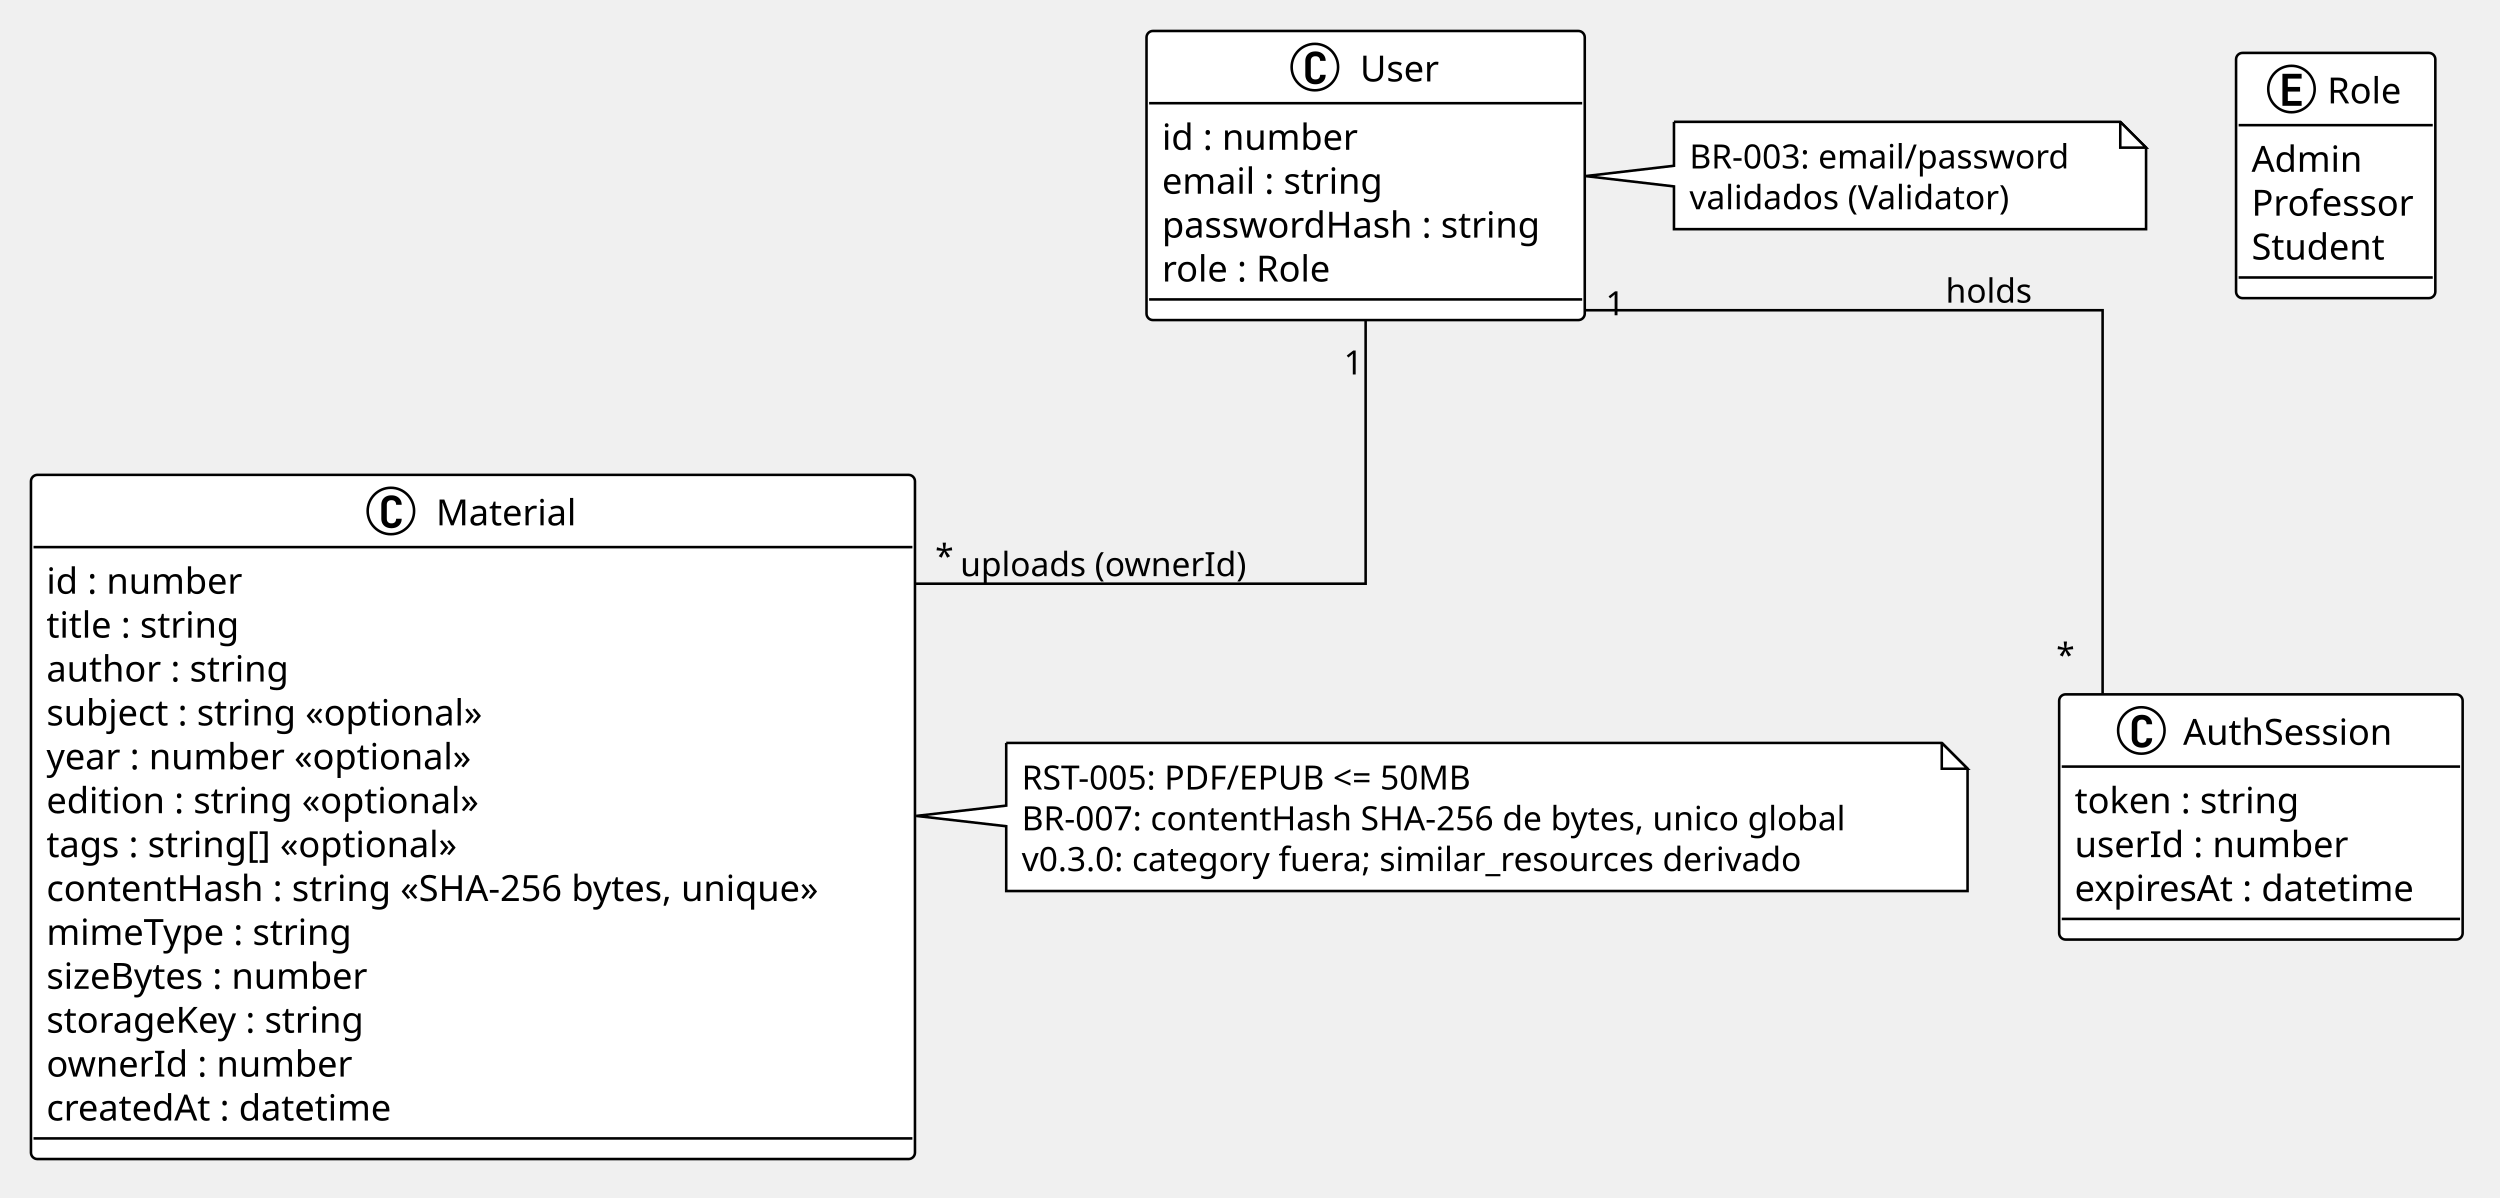
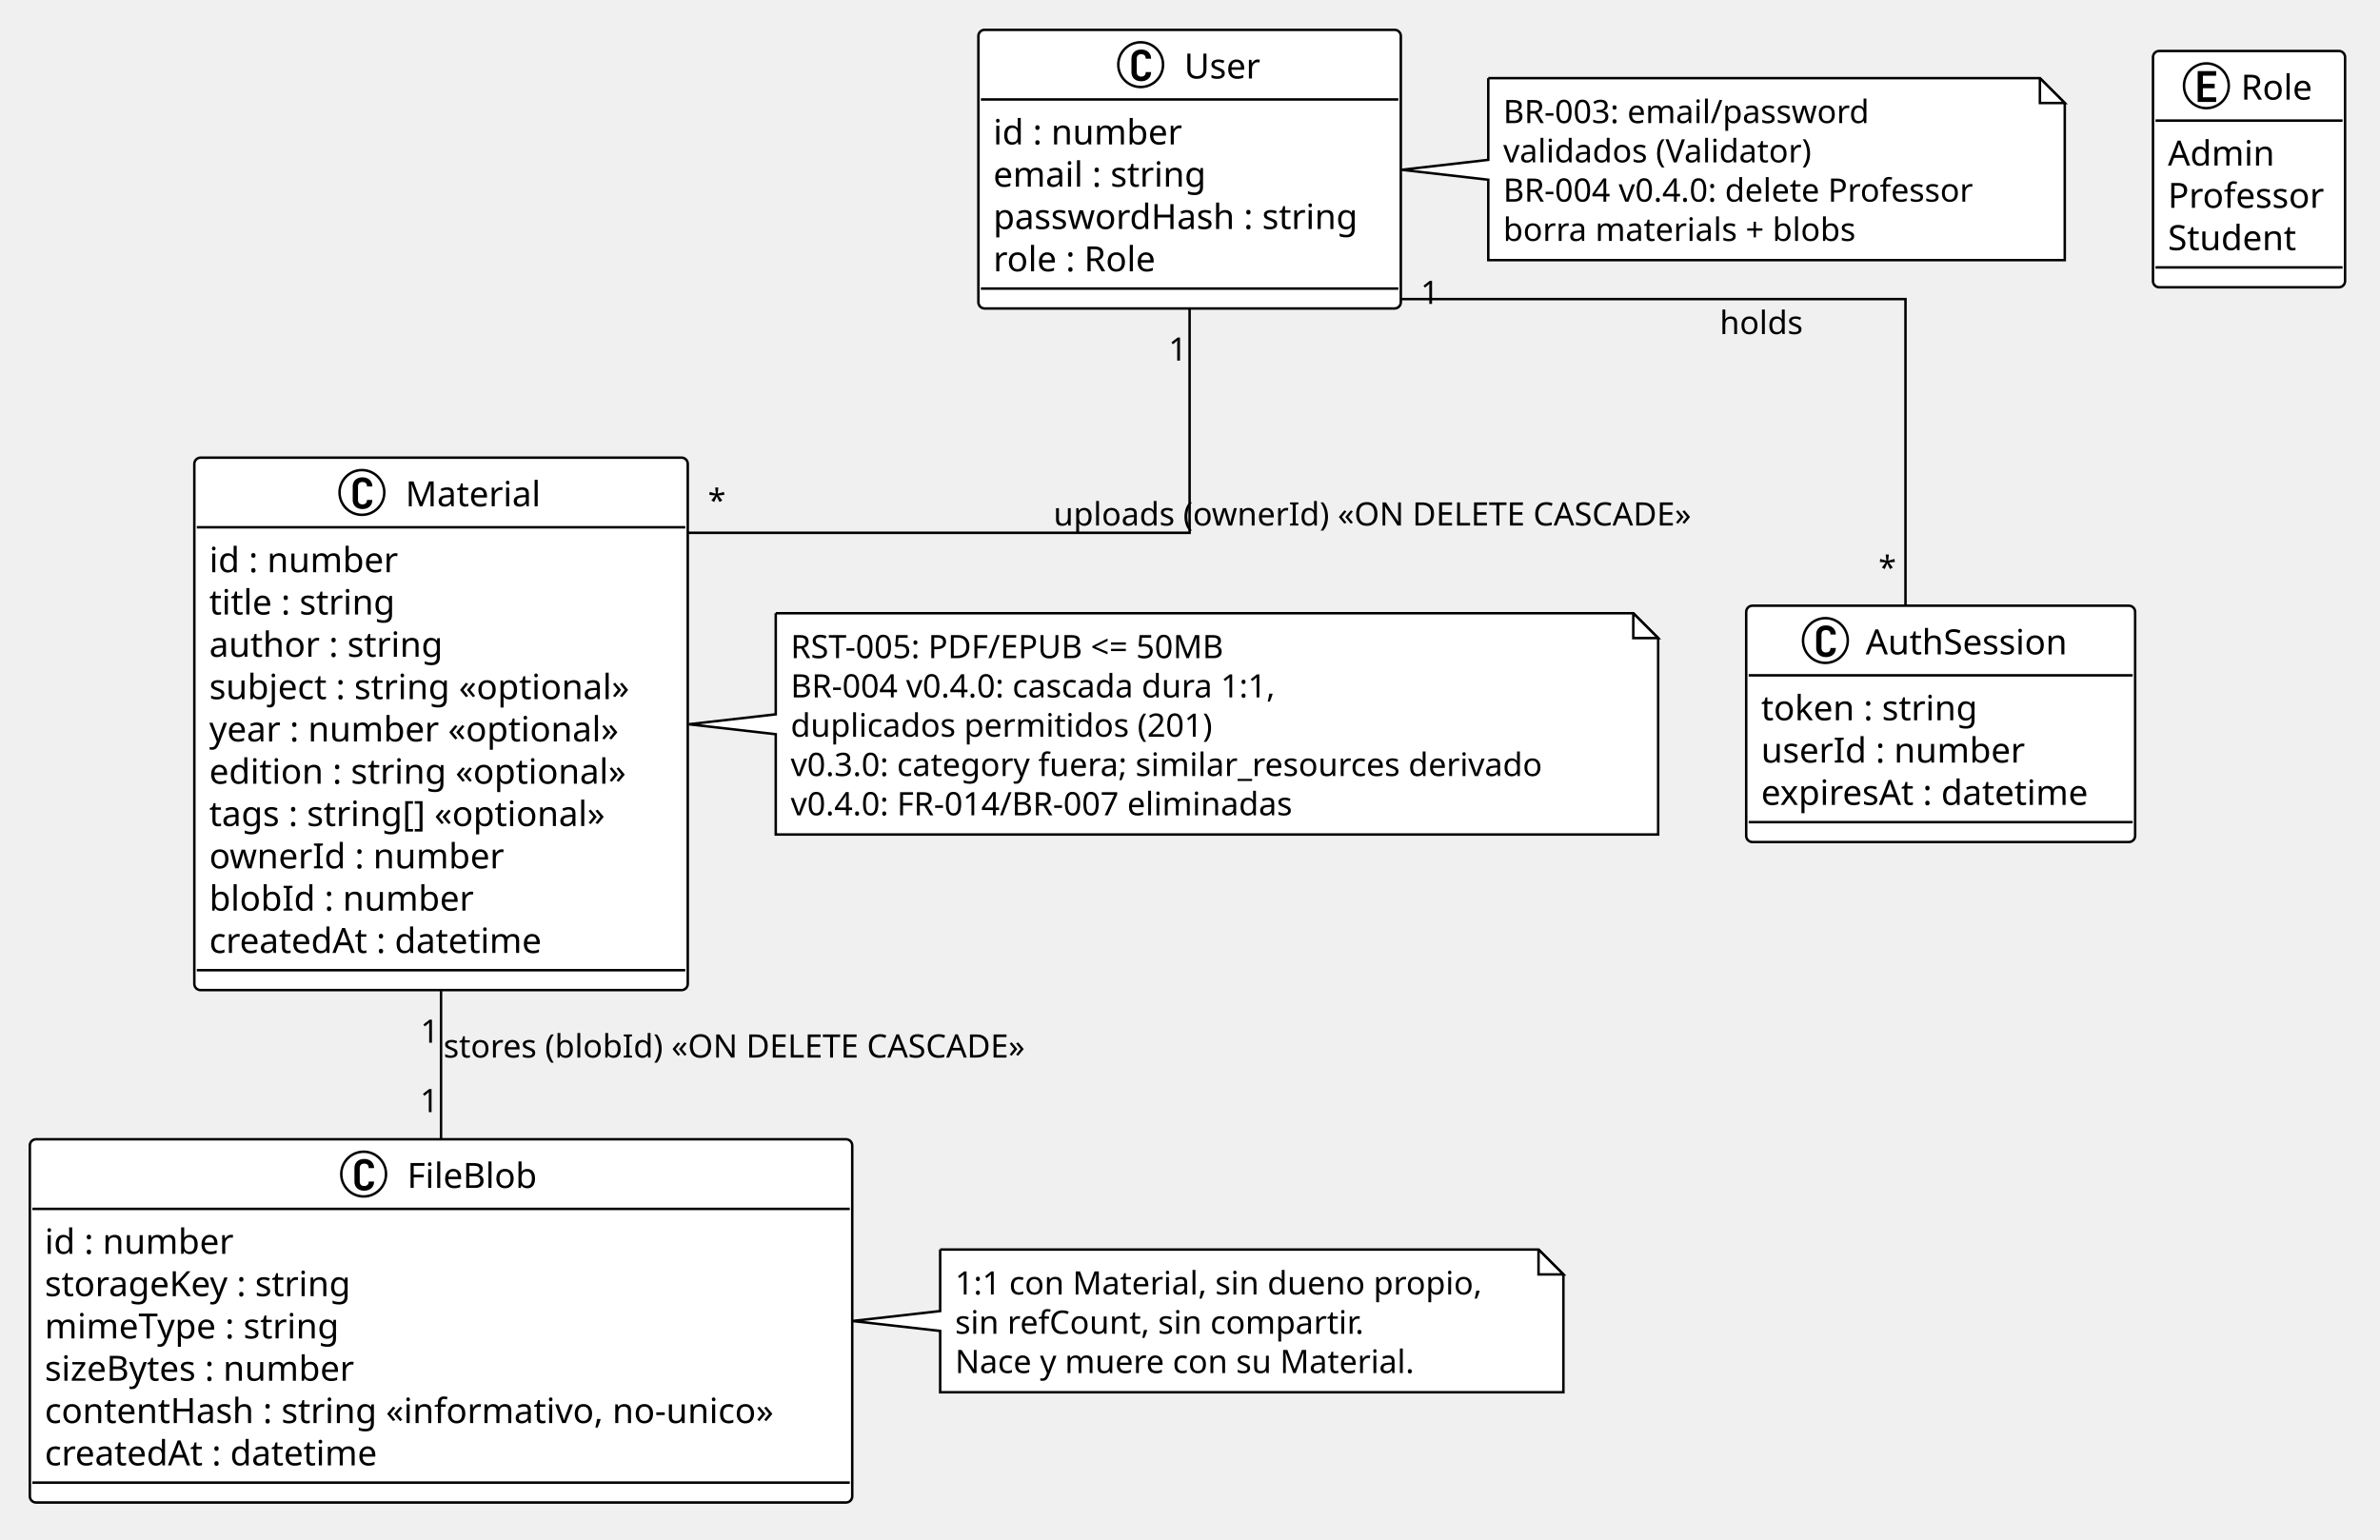
- <svg xmlns="http://www.w3.org/2000/svg" version="1.1" data-diagram-type="CLASS" style="width:969px;height:464px;background:#FFFFFF;" width="969px" height="464px" viewBox="0 0 969 464" zoomAndPan="magnify" preserveAspectRatio="none" contentStyleType="text/css">
+ <svg xmlns="http://www.w3.org/2000/svg" version="1.1" data-diagram-type="CLASS" style="width:957px;height:619px;background:#FFFFFF;" width="957px" height="619px" viewBox="0 0 957 619" zoomAndPan="magnify" preserveAspectRatio="none" contentStyleType="text/css">
  <defs />
  <g font-family="sans-serif" lengthAdjust="spacing">
    <g class="entity" data-qualified-name="Role" id="ent0001" data-source-line="4">
-       <rect x="866.7" y="20.51" width="77.235" height="95.044" fill="#FFF" style="stroke:#000;stroke-width:1;" rx="2.5" ry="2.5" />
-       <ellipse cx="888.17" cy="34.51" rx="9" ry="9" fill="#FFF" style="stroke:#000;stroke-width:1;" />
-       <path d="M884.67,41.01 L884.67,28.604 L892.108,28.604 L892.108,30.463 L886.764,30.463 L886.764,33.697 L891.514,33.697 L891.514,35.494 L886.764,35.494 L886.764,39.135 L892.108,39.135 L892.108,41.01 L884.67,41.01 Z " fill="#000" />
-       <text x="902.052" y="40.078" fill="#000" font-size="14" textLength="30.413" font-family="Verdana">Role</text>
-       <line x1="867.7" y1="48.51" x2="942.935" y2="48.51" style="stroke:#000;stroke-width:1;" />
-       <text x="872.7" y="66.585" fill="#000" font-size="14" textLength="44.611" font-family="Verdana">Admin</text>
-       <text x="872.7" y="83.6" fill="#000" font-size="14" textLength="65.235" font-family="Verdana">Professor</text>
-       <text x="872.7" y="100.614" fill="#000" font-size="14" textLength="55.385" font-family="Verdana">Student</text>
-       <line x1="867.7" y1="107.554" x2="942.935" y2="107.554" style="stroke:#000;stroke-width:1;" />
+       <rect x="865.72" y="20.5" width="77.235" height="95.044" fill="#FFF" style="stroke:#000;stroke-width:1;" rx="2.5" ry="2.5" />
+       <ellipse cx="887.19" cy="34.5" rx="9" ry="9" fill="#FFF" style="stroke:#000;stroke-width:1;" />
+       <path d="M883.69,41 L883.69,28.594 L891.128,28.594 L891.128,30.453 L885.784,30.453 L885.784,33.688 L890.534,33.688 L890.534,35.484 L885.784,35.484 L885.784,39.125 L891.128,39.125 L891.128,41 L883.69,41 Z " fill="#000" />
+       <text x="901.072" y="40.068" fill="#000" font-size="14" textLength="30.413" font-family="Verdana">Role</text>
+       <line x1="866.72" y1="48.5" x2="941.955" y2="48.5" style="stroke:#000;stroke-width:1;" />
+       <text x="871.72" y="66.575" fill="#000" font-size="14" textLength="44.611" font-family="Verdana">Admin</text>
+       <text x="871.72" y="83.59" fill="#000" font-size="14" textLength="65.235" font-family="Verdana">Professor</text>
+       <text x="871.72" y="100.604" fill="#000" font-size="14" textLength="55.385" font-family="Verdana">Student</text>
+       <line x1="866.72" y1="107.544" x2="941.955" y2="107.544" style="stroke:#000;stroke-width:1;" />
    </g>
    <g class="entity" data-qualified-name="User" id="ent0002" data-source-line="10">
-       <rect x="444.39" y="12" width="169.862" height="112.059" fill="#FFF" style="stroke:#000;stroke-width:1;" rx="2.5" ry="2.5" />
-       <ellipse cx="509.643" cy="26" rx="9" ry="9" fill="#FFF" style="stroke:#000;stroke-width:1;" />
-       <path d="M509.878,32.672 Q508.675,32.672 507.784,32.219 Q506.909,31.766 506.425,30.953 Q505.94,30.125 505.94,29 L505.94,23.594 Q505.94,22.469 506.425,21.656 Q506.909,20.828 507.784,20.375 Q508.675,19.922 509.878,19.922 Q511.065,19.922 511.94,20.375 Q512.831,20.828 513.331,21.656 Q513.831,22.469 513.831,23.594 L511.675,23.594 Q511.675,22.719 511.206,22.266 Q510.753,21.797 509.878,21.797 Q509.018,21.797 508.534,22.266 Q508.065,22.719 508.065,23.594 L508.065,29 Q508.065,29.859 508.534,30.328 Q509.018,30.797 509.878,30.797 Q510.753,30.797 511.206,30.328 Q511.675,29.859 511.675,29 L513.831,29 Q513.831,30.125 513.331,30.953 Q512.831,31.766 511.94,32.219 Q511.065,32.672 509.878,32.672 Z " fill="#000" />
-       <text x="527.143" y="31.568" fill="#000" font-size="14" textLength="31.855" font-family="Verdana">User</text>
-       <line x1="445.39" y1="40" x2="613.252" y2="40" style="stroke:#000;stroke-width:1;" />
-       <text x="450.39" y="58.075" fill="#000" font-size="14" textLength="83.139" font-family="Verdana">id : number</text>
-       <text x="450.39" y="75.09" fill="#000" font-size="14" textLength="94.459" font-family="Verdana">email : string</text>
-       <text x="450.39" y="92.104" fill="#000" font-size="14" textLength="157.862" font-family="Verdana">passwordHash : string</text>
-       <text x="450.39" y="109.119" fill="#000" font-size="14" textLength="73.268" font-family="Verdana">role : Role</text>
-       <line x1="445.39" y1="116.059" x2="613.252" y2="116.059" style="stroke:#000;stroke-width:1;" />
+       <rect x="393.41" y="12" width="169.862" height="112.059" fill="#FFF" style="stroke:#000;stroke-width:1;" rx="2.5" ry="2.5" />
+       <ellipse cx="458.663" cy="26" rx="9" ry="9" fill="#FFF" style="stroke:#000;stroke-width:1;" />
+       <path d="M458.898,32.672 Q457.695,32.672 456.804,32.219 Q455.929,31.766 455.445,30.953 Q454.96,30.125 454.96,29 L454.96,23.594 Q454.96,22.469 455.445,21.656 Q455.929,20.828 456.804,20.375 Q457.695,19.922 458.898,19.922 Q460.085,19.922 460.96,20.375 Q461.851,20.828 462.351,21.656 Q462.851,22.469 462.851,23.594 L460.695,23.594 Q460.695,22.719 460.226,22.266 Q459.773,21.797 458.898,21.797 Q458.038,21.797 457.554,22.266 Q457.085,22.719 457.085,23.594 L457.085,29 Q457.085,29.859 457.554,30.328 Q458.038,30.797 458.898,30.797 Q459.773,30.797 460.226,30.328 Q460.695,29.859 460.695,29 L462.851,29 Q462.851,30.125 462.351,30.953 Q461.851,31.766 460.96,32.219 Q460.085,32.672 458.898,32.672 Z " fill="#000" />
+       <text x="476.163" y="31.568" fill="#000" font-size="14" textLength="31.855" font-family="Verdana">User</text>
+       <line x1="394.41" y1="40" x2="562.272" y2="40" style="stroke:#000;stroke-width:1;" />
+       <text x="399.41" y="58.075" fill="#000" font-size="14" textLength="83.139" font-family="Verdana">id : number</text>
+       <text x="399.41" y="75.09" fill="#000" font-size="14" textLength="94.459" font-family="Verdana">email : string</text>
+       <text x="399.41" y="92.104" fill="#000" font-size="14" textLength="157.862" font-family="Verdana">passwordHash : string</text>
+       <text x="399.41" y="109.119" fill="#000" font-size="14" textLength="73.268" font-family="Verdana">role : Role</text>
+       <line x1="394.41" y1="116.059" x2="562.272" y2="116.059" style="stroke:#000;stroke-width:1;" />
    </g>
    <g class="entity" data-qualified-name="Material" id="ent0003" data-source-line="17">
-       <rect x="12" y="184.06" width="342.641" height="265.19" fill="#FFF" style="stroke:#000;stroke-width:1;" rx="2.5" ry="2.5" />
-       <ellipse cx="151.505" cy="198.06" rx="9" ry="9" fill="#FFF" style="stroke:#000;stroke-width:1;" />
-       <path d="M151.74,204.732 Q150.537,204.732 149.646,204.279 Q148.771,203.826 148.287,203.013 Q147.802,202.185 147.802,201.06 L147.802,195.654 Q147.802,194.529 148.287,193.716 Q148.771,192.888 149.646,192.435 Q150.537,191.982 151.74,191.982 Q152.927,191.982 153.802,192.435 Q154.693,192.888 155.193,193.716 Q155.693,194.529 155.693,195.654 L153.537,195.654 Q153.537,194.779 153.068,194.326 Q152.615,193.857 151.74,193.857 Q150.88,193.857 150.396,194.326 Q149.927,194.779 149.927,195.654 L149.927,201.06 Q149.927,201.919 150.396,202.388 Q150.88,202.857 151.74,202.857 Q152.615,202.857 153.068,202.388 Q153.537,201.919 153.537,201.06 L155.693,201.06 Q155.693,202.185 155.193,203.013 Q154.693,203.826 153.802,204.279 Q152.927,204.732 151.74,204.732 Z " fill="#000" />
-       <text x="169.005" y="203.628" fill="#000" font-size="14" textLength="56.13" font-family="Verdana">Material</text>
-       <line x1="13" y1="212.06" x2="353.641" y2="212.06" style="stroke:#000;stroke-width:1;" />
-       <text x="18" y="230.135" fill="#000" font-size="14" textLength="83.139" font-family="Verdana">id : number</text>
-       <text x="18" y="247.15" fill="#000" font-size="14" textLength="83.467" font-family="Verdana">title : string</text>
-       <text x="18" y="264.164" fill="#000" font-size="14" textLength="102.525" font-family="Verdana">author : string</text>
-       <text x="18" y="281.179" fill="#000" font-size="14" textLength="186.409" font-family="Verdana">subject : string «optional»</text>
-       <text x="18" y="298.194" fill="#000" font-size="14" textLength="180.735" font-family="Verdana">year : number «optional»</text>
-       <text x="18" y="315.208" fill="#000" font-size="14" textLength="183.183" font-family="Verdana">edition : string «optional»</text>
-       <text x="18" y="332.223" fill="#000" font-size="14" textLength="178.22" font-family="Verdana">tags : string[] «optional»</text>
-       <text x="18" y="349.238" fill="#000" font-size="14" textLength="330.641" font-family="Verdana">contentHash : string «SHA-256 bytes, unique»</text>
-       <text x="18" y="366.252" fill="#000" font-size="14" textLength="129.801" font-family="Verdana">mimeType : string</text>
-       <text x="18" y="383.267" fill="#000" font-size="14" textLength="136.438" font-family="Verdana">sizeBytes : number</text>
-       <text x="18" y="400.282" fill="#000" font-size="14" textLength="135.488" font-family="Verdana">storageKey : string</text>
-       <text x="18" y="417.296" fill="#000" font-size="14" textLength="128.317" font-family="Verdana">ownerId : number</text>
-       <text x="18" y="434.311" fill="#000" font-size="14" textLength="146.187" font-family="Verdana">createdAt : datetime</text>
-       <line x1="13" y1="441.25" x2="353.641" y2="441.25" style="stroke:#000;stroke-width:1;" />
+       <rect x="78.14" y="184.06" width="198.409" height="214.146" fill="#FFF" style="stroke:#000;stroke-width:1;" rx="2.5" ry="2.5" />
+       <ellipse cx="145.53" cy="198.06" rx="9" ry="9" fill="#FFF" style="stroke:#000;stroke-width:1;" />
+       <path d="M145.764,204.732 Q144.561,204.732 143.67,204.279 Q142.795,203.826 142.311,203.013 Q141.827,202.185 141.827,201.06 L141.827,195.654 Q141.827,194.529 142.311,193.716 Q142.795,192.888 143.67,192.435 Q144.561,191.982 145.764,191.982 Q146.952,191.982 147.827,192.435 Q148.717,192.888 149.217,193.716 Q149.717,194.529 149.717,195.654 L147.561,195.654 Q147.561,194.779 147.092,194.326 Q146.639,193.857 145.764,193.857 Q144.905,193.857 144.42,194.326 Q143.952,194.779 143.952,195.654 L143.952,201.06 Q143.952,201.919 144.42,202.388 Q144.905,202.857 145.764,202.857 Q146.639,202.857 147.092,202.388 Q147.561,201.919 147.561,201.06 L149.717,201.06 Q149.717,202.185 149.217,203.013 Q148.717,203.826 147.827,204.279 Q146.952,204.732 145.764,204.732 Z " fill="#000" />
+       <text x="163.03" y="203.628" fill="#000" font-size="14" textLength="56.13" font-family="Verdana">Material</text>
+       <line x1="79.14" y1="212.06" x2="275.549" y2="212.06" style="stroke:#000;stroke-width:1;" />
+       <text x="84.14" y="230.135" fill="#000" font-size="14" textLength="83.139" font-family="Verdana">id : number</text>
+       <text x="84.14" y="247.15" fill="#000" font-size="14" textLength="83.467" font-family="Verdana">title : string</text>
+       <text x="84.14" y="264.164" fill="#000" font-size="14" textLength="102.525" font-family="Verdana">author : string</text>
+       <text x="84.14" y="281.179" fill="#000" font-size="14" textLength="186.409" font-family="Verdana">subject : string «optional»</text>
+       <text x="84.14" y="298.194" fill="#000" font-size="14" textLength="180.735" font-family="Verdana">year : number «optional»</text>
+       <text x="84.14" y="315.208" fill="#000" font-size="14" textLength="183.183" font-family="Verdana">edition : string «optional»</text>
+       <text x="84.14" y="332.223" fill="#000" font-size="14" textLength="178.22" font-family="Verdana">tags : string[] «optional»</text>
+       <text x="84.14" y="349.238" fill="#000" font-size="14" textLength="128.317" font-family="Verdana">ownerId : number</text>
+       <text x="84.14" y="366.252" fill="#000" font-size="14" textLength="114.974" font-family="Verdana">blobId : number</text>
+       <text x="84.14" y="383.267" fill="#000" font-size="14" textLength="146.187" font-family="Verdana">createdAt : datetime</text>
+       <line x1="79.14" y1="390.206" x2="275.549" y2="390.206" style="stroke:#000;stroke-width:1;" />
    </g>
-     <g class="entity" data-qualified-name="AuthSession" id="ent0004" data-source-line="33">
-       <rect x="798.13" y="269.13" width="156.389" height="95.044" fill="#FFF" style="stroke:#000;stroke-width:1;" rx="2.5" ry="2.5" />
-       <ellipse cx="829.979" cy="283.13" rx="9" ry="9" fill="#FFF" style="stroke:#000;stroke-width:1;" />
-       <path d="M830.213,289.802 Q829.01,289.802 828.12,289.349 Q827.245,288.896 826.76,288.083 Q826.276,287.255 826.276,286.13 L826.276,280.724 Q826.276,279.599 826.76,278.786 Q827.245,277.958 828.12,277.505 Q829.01,277.052 830.213,277.052 Q831.401,277.052 832.276,277.505 Q833.167,277.958 833.667,278.786 Q834.167,279.599 834.167,280.724 L832.01,280.724 Q832.01,279.849 831.542,279.396 Q831.088,278.927 830.213,278.927 Q829.354,278.927 828.87,279.396 Q828.401,279.849 828.401,280.724 L828.401,286.13 Q828.401,286.989 828.87,287.458 Q829.354,287.927 830.213,287.927 Q831.088,287.927 831.542,287.458 Q832.01,286.989 832.01,286.13 L834.167,286.13 Q834.167,287.255 833.667,288.083 Q833.167,288.896 832.276,289.349 Q831.401,289.802 830.213,289.802 Z " fill="#000" />
-       <text x="846.168" y="288.698" fill="#000" font-size="14" textLength="86.502" font-family="Verdana">AuthSession</text>
-       <line x1="799.13" y1="297.13" x2="953.519" y2="297.13" style="stroke:#000;stroke-width:1;" />
-       <text x="804.13" y="315.205" fill="#000" font-size="14" textLength="95.908" font-family="Verdana">token : string</text>
-       <text x="804.13" y="332.22" fill="#000" font-size="14" textLength="115.657" font-family="Verdana">userId : number</text>
-       <text x="804.13" y="349.234" fill="#000" font-size="14" textLength="144.389" font-family="Verdana">expiresAt : datetime</text>
-       <line x1="799.13" y1="356.174" x2="953.519" y2="356.174" style="stroke:#000;stroke-width:1;" />
+     <g class="entity" data-qualified-name="FileBlob" id="ent0004" data-source-line="30">
+       <rect x="12" y="458.2" width="330.685" height="146.088" fill="#FFF" style="stroke:#000;stroke-width:1;" rx="2.5" ry="2.5" />
+       <ellipse cx="146.228" cy="472.2" rx="9" ry="9" fill="#FFF" style="stroke:#000;stroke-width:1;" />
+       <path d="M146.462,478.872 Q145.259,478.872 144.369,478.419 Q143.494,477.966 143.009,477.153 Q142.525,476.325 142.525,475.2 L142.525,469.794 Q142.525,468.669 143.009,467.856 Q143.494,467.028 144.369,466.575 Q145.259,466.122 146.462,466.122 Q147.65,466.122 148.525,466.575 Q149.416,467.028 149.916,467.856 Q150.416,468.669 150.416,469.794 L148.259,469.794 Q148.259,468.919 147.791,468.466 Q147.337,467.997 146.462,467.997 Q145.603,467.997 145.119,468.466 Q144.65,468.919 144.65,469.794 L144.65,475.2 Q144.65,476.059 145.119,476.528 Q145.603,476.997 146.462,476.997 Q147.337,476.997 147.791,476.528 Q148.259,476.059 148.259,475.2 L150.416,475.2 Q150.416,476.325 149.916,477.153 Q149.416,477.966 148.525,478.419 Q147.65,478.872 146.462,478.872 Z " fill="#000" />
+       <text x="163.728" y="477.768" fill="#000" font-size="14" textLength="54.729" font-family="Verdana">FileBlob</text>
+       <line x1="13" y1="486.2" x2="341.685" y2="486.2" style="stroke:#000;stroke-width:1;" />
+       <text x="18" y="504.275" fill="#000" font-size="14" textLength="83.139" font-family="Verdana">id : number</text>
+       <text x="18" y="521.29" fill="#000" font-size="14" textLength="135.488" font-family="Verdana">storageKey : string</text>
+       <text x="18" y="538.304" fill="#000" font-size="14" textLength="129.801" font-family="Verdana">mimeType : string</text>
+       <text x="18" y="555.319" fill="#000" font-size="14" textLength="136.438" font-family="Verdana">sizeBytes : number</text>
+       <text x="18" y="572.334" fill="#000" font-size="14" textLength="318.685" font-family="Verdana">contentHash : string «informativo, no-unico»</text>
+       <text x="18" y="589.348" fill="#000" font-size="14" textLength="146.187" font-family="Verdana">createdAt : datetime</text>
+       <line x1="13" y1="596.288" x2="341.685" y2="596.288" style="stroke:#000;stroke-width:1;" />
    </g>
-     <g class="entity" data-qualified-name="GMN7" id="ent0008" data-source-line="43">
-       <path d="M390.01,287.96 L390.01,312.25 L355.12,316.25 L390.01,320.25 L390.01,345.358 A0,0 0 0 0 390.01,345.358 L762.626,345.358 A0,0 0 0 0 762.626,345.358 L762.626,297.96 L752.626,287.96 L390.01,287.96 A0,0 0 0 0 390.01,287.96" style="stroke:#000;stroke-width:1;" fill="#FFF" />
-       <path d="M752.626,287.96 L752.626,297.96 L762.626,297.96 L752.626,287.96" style="stroke:#000;stroke-width:1;" fill="#FFF" />
-       <text x="396.01" y="306.03" fill="#000" font-size="13" textLength="199.64" font-family="Verdana">RST-005: PDF/EPUB &lt;= 50MB</text>
-       <text x="396.01" y="321.829" fill="#000" font-size="13" textLength="351.616" font-family="Verdana">BR-007: contentHash SHA-256 de bytes, unico global</text>
-       <text x="396.01" y="337.628" fill="#000" font-size="13" textLength="333.817" font-family="Verdana">v0.3.0: category fuera; similar_resources derivado</text>
+     <g class="entity" data-qualified-name="AuthSession" id="ent0005" data-source-line="39">
+       <rect x="702.15" y="243.61" width="156.389" height="95.044" fill="#FFF" style="stroke:#000;stroke-width:1;" rx="2.5" ry="2.5" />
+       <ellipse cx="733.999" cy="257.61" rx="9" ry="9" fill="#FFF" style="stroke:#000;stroke-width:1;" />
+       <path d="M734.233,264.282 Q733.03,264.282 732.14,263.829 Q731.265,263.376 730.78,262.563 Q730.296,261.735 730.296,260.61 L730.296,255.204 Q730.296,254.079 730.78,253.266 Q731.265,252.438 732.14,251.985 Q733.03,251.532 734.233,251.532 Q735.421,251.532 736.296,251.985 Q737.187,252.438 737.687,253.266 Q738.187,254.079 738.187,255.204 L736.03,255.204 Q736.03,254.329 735.562,253.876 Q735.108,253.407 734.233,253.407 Q733.374,253.407 732.89,253.876 Q732.421,254.329 732.421,255.204 L732.421,260.61 Q732.421,261.469 732.89,261.938 Q733.374,262.407 734.233,262.407 Q735.108,262.407 735.562,261.938 Q736.03,261.469 736.03,260.61 L738.187,260.61 Q738.187,261.735 737.687,262.563 Q737.187,263.376 736.296,263.829 Q735.421,264.282 734.233,264.282 Z " fill="#000" />
+       <text x="750.188" y="263.178" fill="#000" font-size="14" textLength="86.502" font-family="Verdana">AuthSession</text>
+       <line x1="703.15" y1="271.61" x2="857.539" y2="271.61" style="stroke:#000;stroke-width:1;" />
+       <text x="708.15" y="289.685" fill="#000" font-size="14" textLength="95.908" font-family="Verdana">token : string</text>
+       <text x="708.15" y="306.7" fill="#000" font-size="14" textLength="115.657" font-family="Verdana">userId : number</text>
+       <text x="708.15" y="323.714" fill="#000" font-size="14" textLength="144.389" font-family="Verdana">expiresAt : datetime</text>
+       <line x1="703.15" y1="330.654" x2="857.539" y2="330.654" style="stroke:#000;stroke-width:1;" />
    </g>
-     <g class="entity" data-qualified-name="GMN10" id="ent0011" data-source-line="49">
-       <path d="M648.83,47.23 L648.83,64.25 L614.53,68.25 L648.83,72.25 L648.83,88.829 A0,0 0 0 0 648.83,88.829 L831.816,88.829 A0,0 0 0 0 831.816,88.829 L831.816,57.23 L821.816,47.23 L648.83,47.23 A0,0 0 0 0 648.83,47.23" style="stroke:#000;stroke-width:1;" fill="#FFF" />
-       <path d="M821.816,47.23 L821.816,57.23 L831.816,57.23 L821.816,47.23" style="stroke:#000;stroke-width:1;" fill="#FFF" />
-       <text x="654.83" y="65.3" fill="#000" font-size="13" textLength="161.986" font-family="Verdana">BR-003: email/password</text>
-       <text x="654.83" y="81.099" fill="#000" font-size="13" textLength="135.979" font-family="Verdana">validados (Validator)</text>
+     <g class="entity" data-qualified-name="GMN9" id="ent0010" data-source-line="50">
+       <path d="M311.93,246.63 L311.93,287.29 L276.92,291.29 L311.93,295.29 L311.93,335.627 A0,0 0 0 0 311.93,335.627 L666.747,335.627 A0,0 0 0 0 666.747,335.627 L666.747,256.63 L656.747,246.63 L311.93,246.63 A0,0 0 0 0 311.93,246.63" style="stroke:#000;stroke-width:1;" fill="#FFF" />
+       <path d="M656.747,246.63 L656.747,256.63 L666.747,256.63 L656.747,246.63" style="stroke:#000;stroke-width:1;" fill="#FFF" />
+       <text x="317.93" y="264.7" fill="#000" font-size="13" textLength="199.64" font-family="Verdana">RST-005: PDF/EPUB &lt;= 50MB</text>
+       <text x="317.93" y="280.499" fill="#000" font-size="13" textLength="223.463" font-family="Verdana">BR-004 v0.4.0: cascada dura 1:1,</text>
+       <text x="317.93" y="296.298" fill="#000" font-size="13" textLength="183.701" font-family="Verdana">duplicados permitidos (201)</text>
+       <text x="317.93" y="312.098" fill="#000" font-size="13" textLength="333.817" font-family="Verdana">v0.3.0: category fuera; similar_resources derivado</text>
+       <text x="317.93" y="327.897" fill="#000" font-size="13" textLength="228.554" font-family="Verdana">v0.4.0: FR-014/BR-007 eliminadas</text>
    </g>
-     <g class="link" data-entity-1="ent0002" data-entity-2="ent0003" id="lnk5" data-source-line="39" data-link-type="association">
-       <path d="M529.32,124.26 C529.32,169.74 529.32,226.25 529.32,226.25 C529.32,226.25 441.97,226.25 355.05,226.25" style="stroke:#000;stroke-width:1;" fill="none" id="User-Material" codeLine="39" />
-       <text x="372.18" y="223.32" fill="#000" font-size="13" textLength="120.459" font-family="Verdana">uploads (ownerId)</text>
-       <text x="520.848" y="145.146" fill="#000" font-size="13" font-family="Verdana">1</text>
-       <text x="362.469" y="220.206" fill="#000" font-size="13" font-family="Verdana">*</text>
+     <g class="entity" data-qualified-name="GMN12" id="ent0013" data-source-line="58">
+       <path d="M378.04,502.55 L378.04,527.29 L342.73,531.29 L378.04,535.29 L378.04,559.948 A0,0 0 0 0 378.04,559.948 L628.641,559.948 A0,0 0 0 0 628.641,559.948 L628.641,512.55 L618.641,502.55 L378.04,502.55 A0,0 0 0 0 378.04,502.55" style="stroke:#000;stroke-width:1;" fill="#FFF" />
+       <path d="M618.641,502.55 L618.641,512.55 L628.641,512.55 L618.641,502.55" style="stroke:#000;stroke-width:1;" fill="#FFF" />
+       <text x="384.04" y="520.62" fill="#000" font-size="13" textLength="229.601" font-family="Verdana">1:1 con Material, sin dueno propio,</text>
+       <text x="384.04" y="536.419" fill="#000" font-size="13" textLength="179.708" font-family="Verdana">sin refCount, sin compartir.</text>
+       <text x="384.04" y="552.218" fill="#000" font-size="13" textLength="199.24" font-family="Verdana">Nace y muere con su Material.</text>
    </g>
-     <g class="link" data-entity-1="ent0002" data-entity-2="ent0004" id="lnk6" data-source-line="40" data-link-type="association">
-       <path d="M614.64,120.25 C698.81,120.25 814.97,120.25 814.97,120.25 C814.97,120.25 814.97,210.72 814.97,268.86" style="stroke:#000;stroke-width:1;" fill="none" id="User-AuthSession" codeLine="40" />
-       <text x="754.11" y="117.32" fill="#000" font-size="13" textLength="34.557" font-family="Verdana">holds</text>
-       <text x="622.327" y="122.197" fill="#000" font-size="13" font-family="Verdana">1</text>
-       <text x="796.983" y="258.524" fill="#000" font-size="13" font-family="Verdana">*</text>
+     <g class="entity" data-qualified-name="GMN15" id="ent0016" data-source-line="64">
+       <path d="M598.44,31.43 L598.44,64.29 L563.54,68.29 L598.44,72.29 L598.44,104.627 A0,0 0 0 0 598.44,104.627 L830.246,104.627 A0,0 0 0 0 830.246,104.627 L830.246,41.43 L820.246,31.43 L598.44,31.43 A0,0 0 0 0 598.44,31.43" style="stroke:#000;stroke-width:1;" fill="#FFF" />
+       <path d="M820.246,31.43 L820.246,41.43 L830.246,41.43 L820.246,31.43" style="stroke:#000;stroke-width:1;" fill="#FFF" />
+       <text x="604.44" y="49.5" fill="#000" font-size="13" textLength="161.986" font-family="Verdana">BR-003: email/password</text>
+       <text x="604.44" y="65.299" fill="#000" font-size="13" textLength="135.979" font-family="Verdana">validados (Validator)</text>
+       <text x="604.44" y="81.098" fill="#000" font-size="13" textLength="210.806" font-family="Verdana">BR-004 v0.4.0: delete Professor</text>
+       <text x="604.44" y="96.898" fill="#000" font-size="13" textLength="154.254" font-family="Verdana">borra materials + blobs</text>
+     </g>
+     <g class="link" data-entity-1="ent0002" data-entity-2="ent0003" id="lnk6" data-source-line="45" data-link-type="association">
+       <path d="M478.34,124.16 C478.34,165.4 478.34,214.29 478.34,214.29 C478.34,214.29 364.41,214.29 276.74,214.29" style="stroke:#000;stroke-width:1;" fill="none" id="User-Material" codeLine="45" />
+       <text x="423.61" y="211.36" fill="#000" font-size="13" textLength="283.861" font-family="Verdana">uploads (ownerId) «ON DELETE CASCADE»</text>
+       <text x="469.868" y="145.034" fill="#000" font-size="13" font-family="Verdana">1</text>
+       <text x="284.666" y="205.933" fill="#000" font-size="13" font-family="Verdana">*</text>
+     </g>
+     <g class="link" data-entity-1="ent0003" data-entity-2="ent0004" id="lnk7" data-source-line="46" data-link-type="association">
+       <path d="M177.34,398.55 C177.34,418.65 177.34,439.23 177.34,458" style="stroke:#000;stroke-width:1;" fill="none" id="Material-FileBlob" codeLine="46" />
+       <text x="178.34" y="425.34" fill="#000" font-size="13" textLength="260.857" font-family="Verdana">stores (blobId) «ON DELETE CASCADE»</text>
+       <text x="169.08" y="419.368" fill="#000" font-size="13" font-family="Verdana">1</text>
+       <text x="168.917" y="447.282" fill="#000" font-size="13" font-family="Verdana">1</text>
+     </g>
+     <g class="link" data-entity-1="ent0002" data-entity-2="ent0005" id="lnk8" data-source-line="47" data-link-type="association">
+       <path d="M563.54,120.29 C648.42,120.29 766.2,120.29 766.2,120.29 C766.2,120.29 766.2,192.99 766.2,243.54" style="stroke:#000;stroke-width:1;" fill="none" id="User-AuthSession" codeLine="47" />
+       <text x="691.49" y="134.36" fill="#000" font-size="13" textLength="34.557" font-family="Verdana">holds</text>
+       <text x="571.217" y="122.241" fill="#000" font-size="13" font-family="Verdana">1</text>
+       <text x="755.329" y="232.893" fill="#000" font-size="13" font-family="Verdana">*</text>
    </g>
  </g>
</svg>
